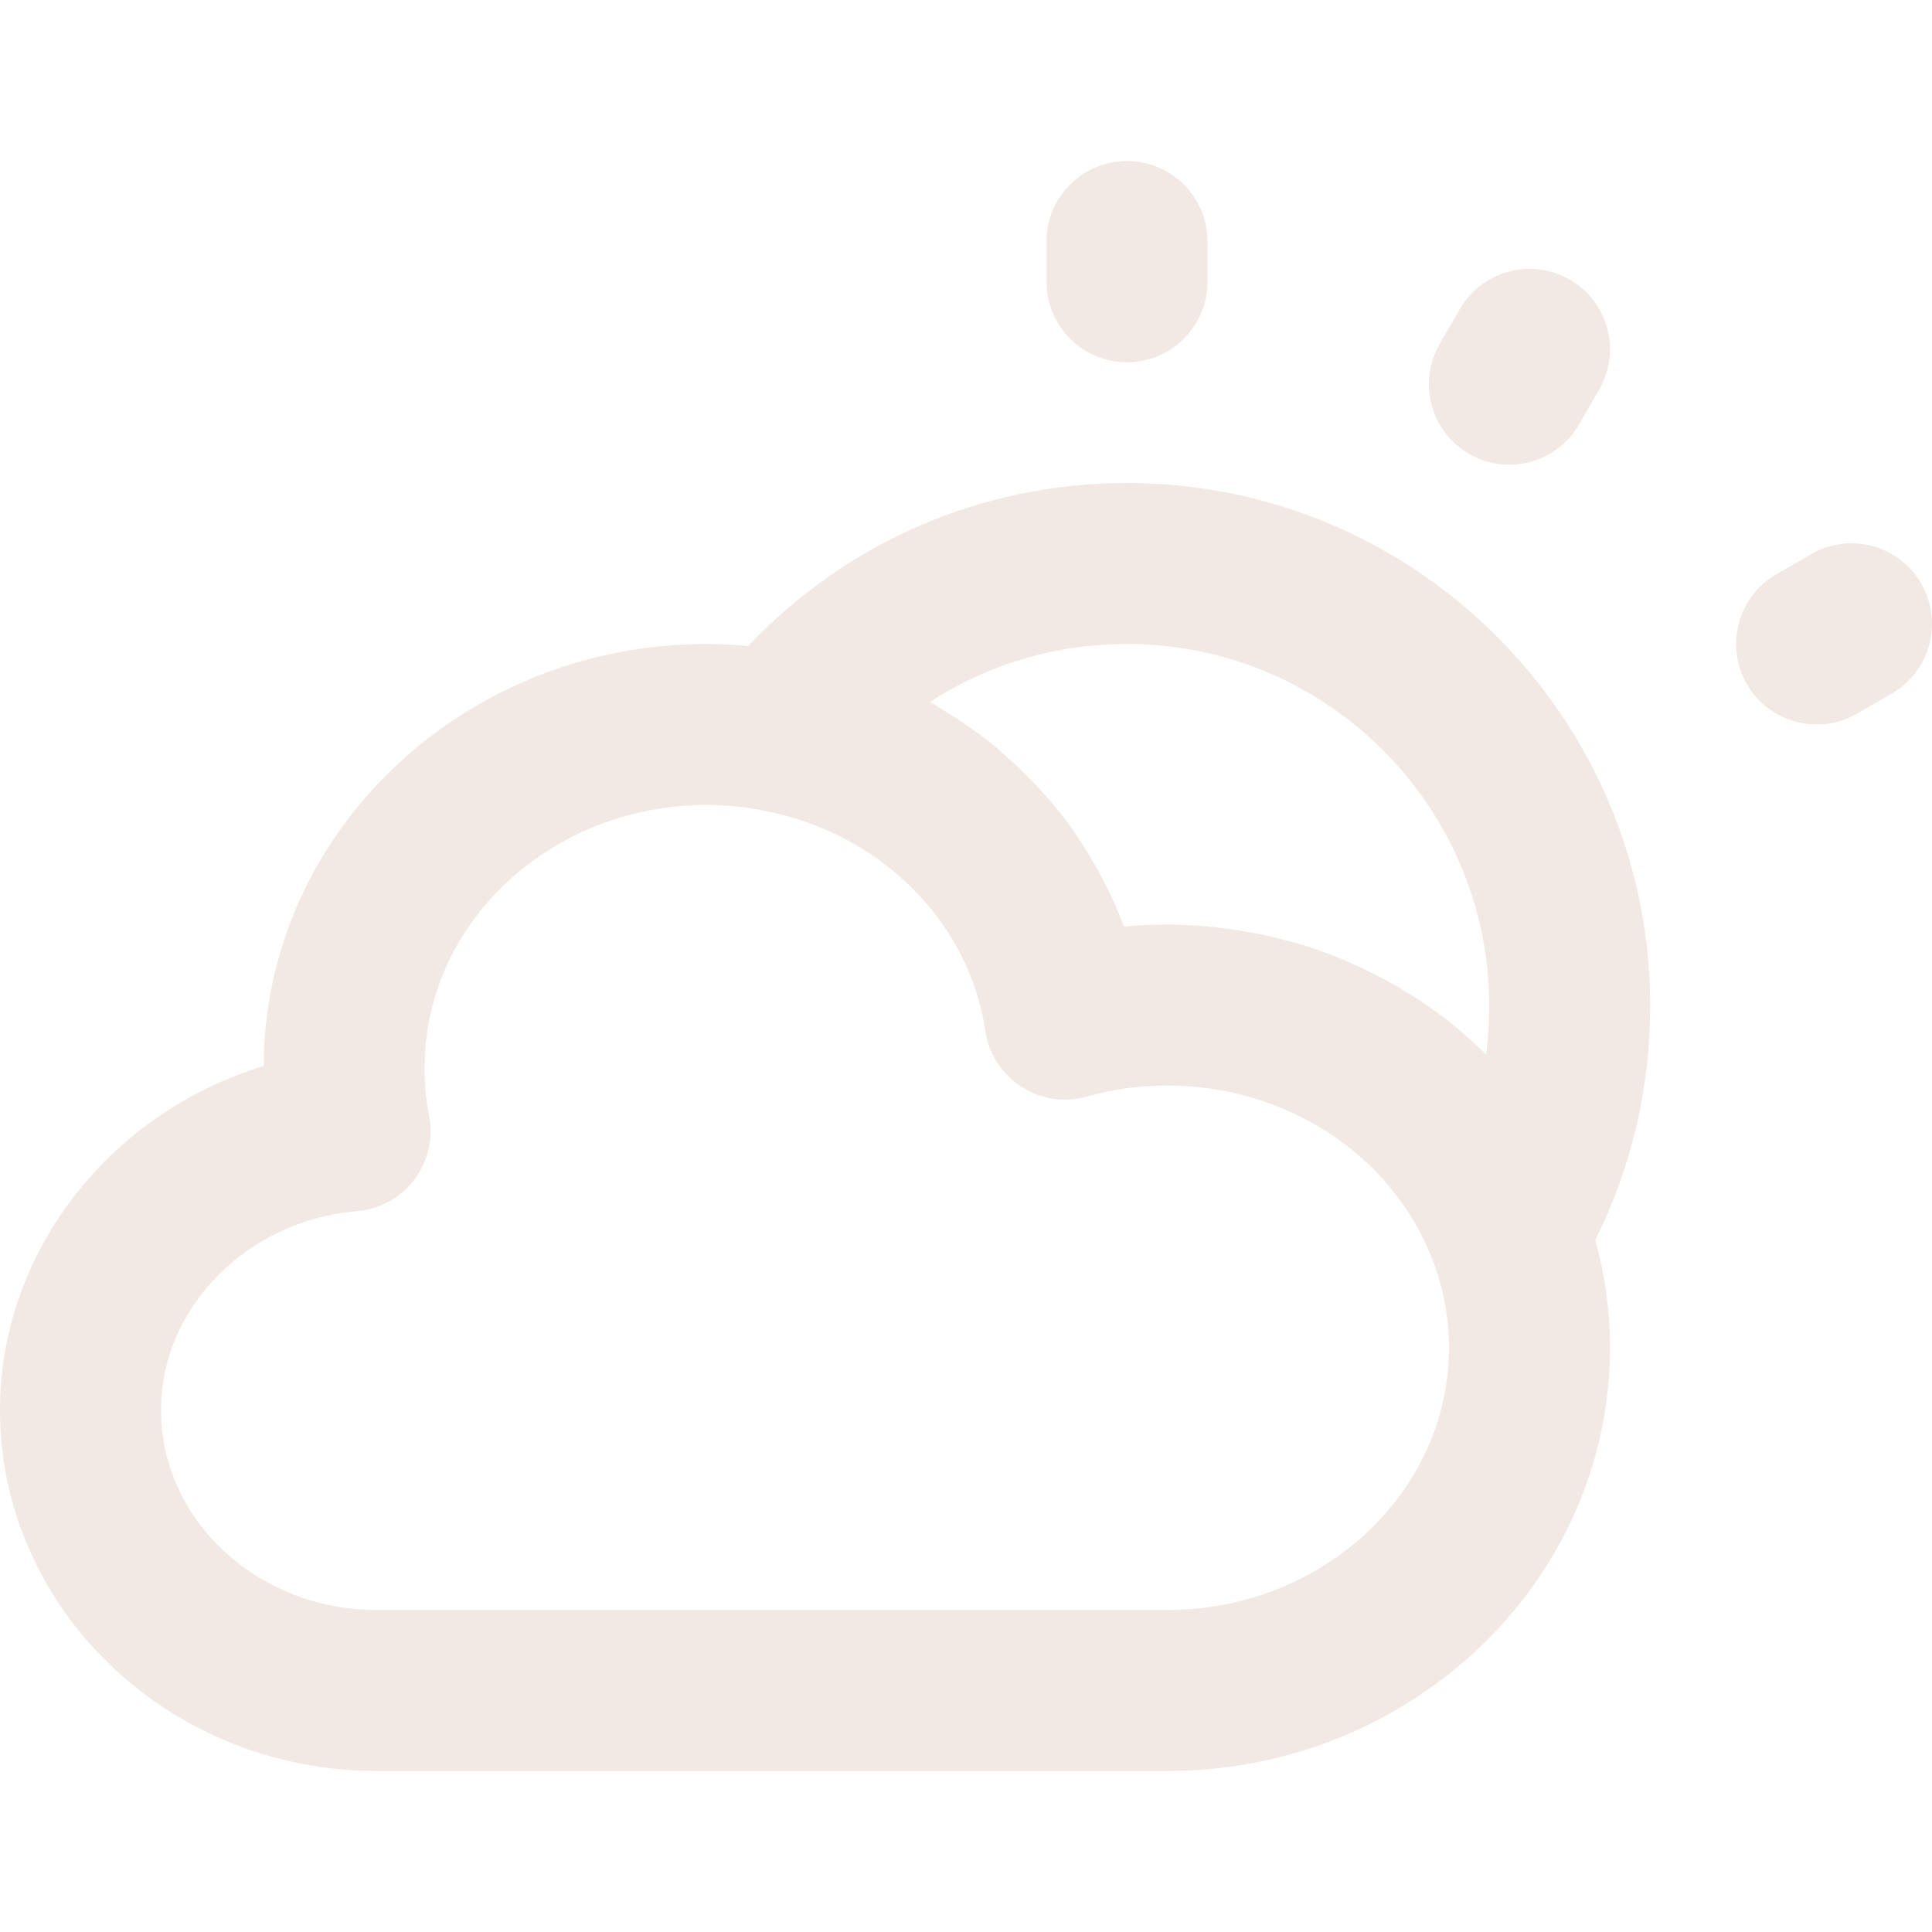
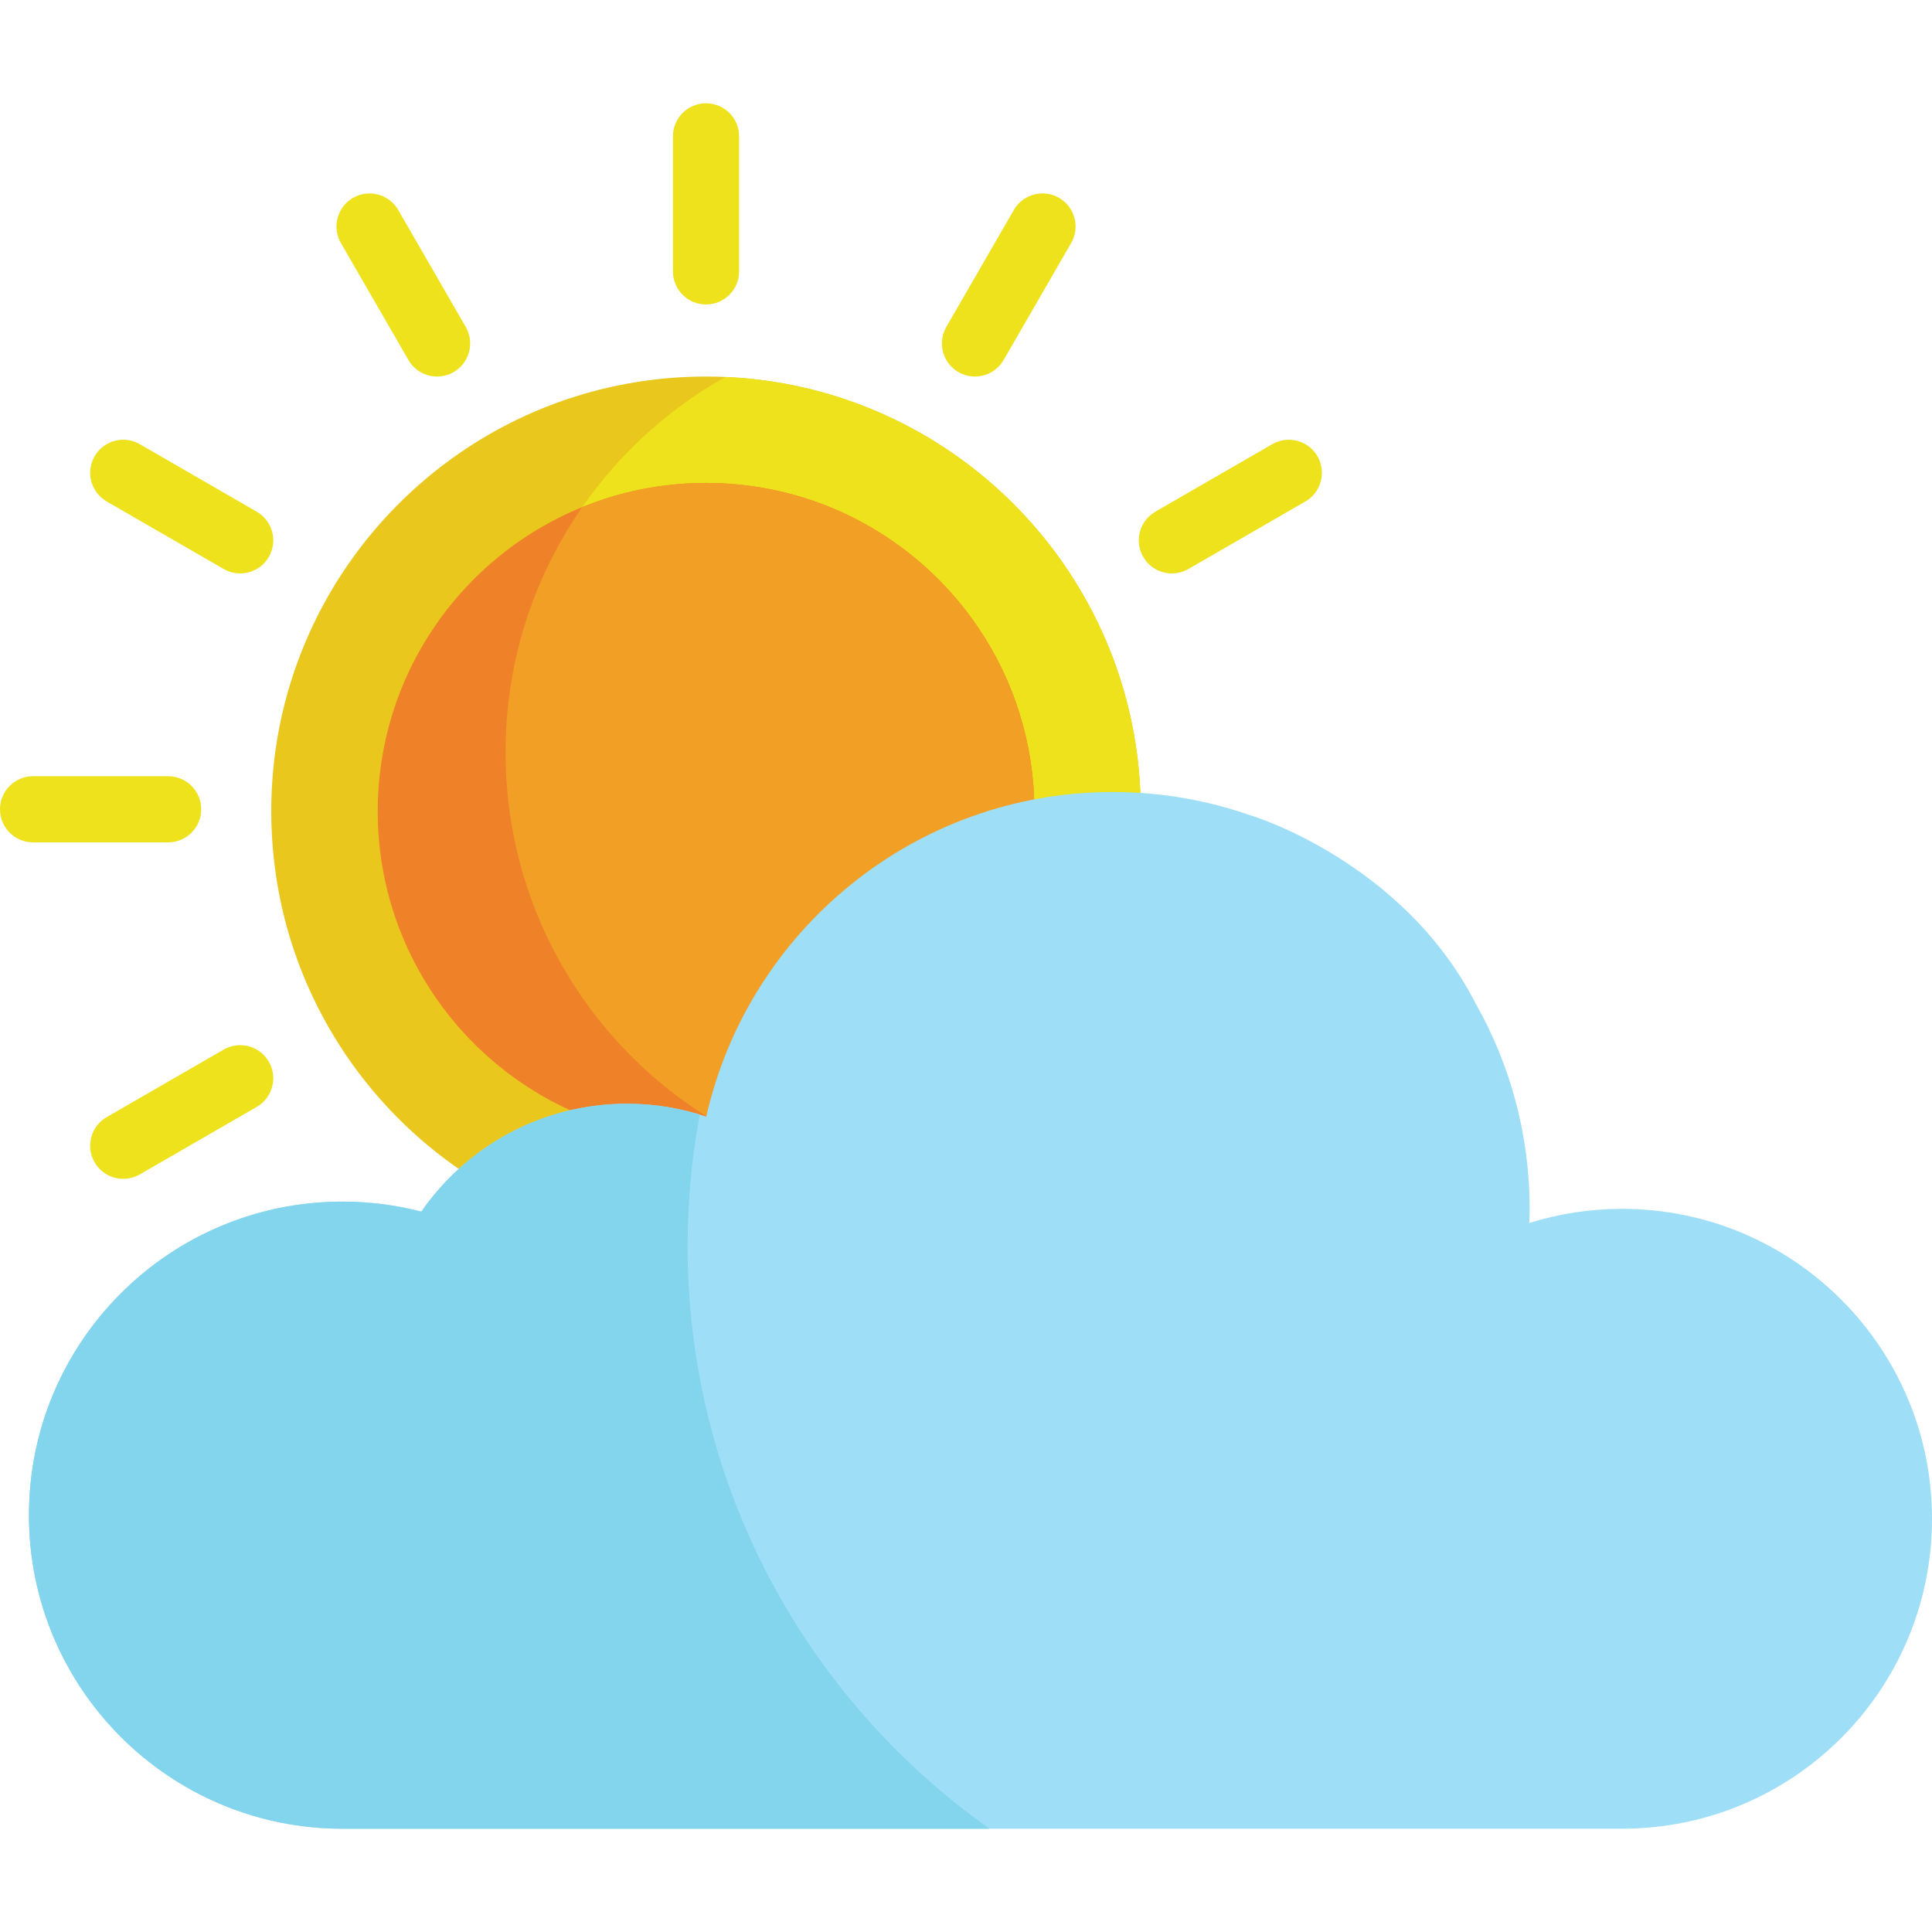
- <svg xmlns="http://www.w3.org/2000/svg" version="1.1" id="Capa_1" x="0px" y="0px" viewBox="0 0 384 384" style="enable-background:new 0 0 384 384;" xml:space="preserve">
-   <defs id="defs59" />
-   <g id="g6" style="fill:#F2E9E4">
-     <g id="g4" style="fill:#F2E9E4">
-       <path d="M381.856,115.992c-4.432-7.656-14.192-10.288-21.856-5.856l-6.928,4c-7.648,4.424-10.272,14.208-5.864,21.864    c2.968,5.136,8.344,8,13.88,8c2.712,0,5.464-0.688,7.984-2.152l6.928-4C383.648,133.432,386.272,123.648,381.856,115.992z" id="path2" style="fill:#F2E9E4" />
-     </g>
+ <svg xmlns="http://www.w3.org/2000/svg" version="1.1" id="Layer_1" x="0px" y="0px" viewBox="0 0 512.001 512.001" style="enable-background:new 0 0 512.001 512.001;" xml:space="preserve">
+   <path style="fill:#EAC71C;" d="M269.556,295.464c0.426-0.437,0.851-0.875,1.271-1.319c0.265-0.281,0.528-0.565,0.792-0.851  c0.396-0.424,0.79-0.852,1.179-1.286c0.27-0.299,0.535-0.602,0.802-0.903c0.376-0.428,0.748-0.858,1.119-1.291  c0.265-0.31,0.528-0.623,0.792-0.937c0.363-0.433,0.721-0.871,1.078-1.312c0.257-0.316,0.517-0.633,0.771-0.955  c0.354-0.447,0.707-0.9,1.053-1.349c0.247-0.318,0.492-0.635,0.735-0.957c0.353-0.471,0.703-0.948,1.051-1.423  c0.225-0.309,0.454-0.617,0.676-0.927c0.37-0.52,0.733-1.044,1.095-1.57c0.192-0.273,0.386-0.547,0.571-0.825  c0.472-0.692,0.932-1.392,1.387-2.096c0.072-0.112,0.149-0.224,0.221-0.337c0.524-0.817,1.039-1.646,1.544-2.476  c0.154-0.254,0.301-0.516,0.456-0.772c0.346-0.58,0.69-1.158,1.026-1.747c0.188-0.329,0.368-0.66,0.553-0.991  c0.291-0.52,0.583-1.042,0.867-1.57c0.194-0.356,0.384-0.722,0.573-1.086c0.264-0.503,0.528-1.008,0.786-1.515  c0.191-0.377,0.377-0.754,0.563-1.134c0.247-0.501,0.493-1.004,0.732-1.511c0.183-0.388,0.366-0.772,0.545-1.163  c0.232-0.506,0.46-1.015,0.686-1.523c0.175-0.392,0.346-0.787,0.516-1.18c0.222-0.515,0.438-1.035,0.655-1.555  c0.161-0.392,0.323-0.785,0.481-1.176c0.215-0.537,0.421-1.074,0.627-1.614c0.146-0.386,0.296-0.767,0.437-1.152  c0.211-0.573,0.414-1.151,0.617-1.729c0.125-0.353,0.255-0.708,0.376-1.064c0.229-0.672,0.447-1.35,0.665-2.029  c0.084-0.265,0.176-0.531,0.26-0.8c0.294-0.946,0.576-1.894,0.848-2.851c0.06-0.218,0.117-0.438,0.179-0.657  c0.203-0.743,0.406-1.484,0.597-2.23c0.091-0.357,0.174-0.715,0.263-1.073c0.15-0.614,0.299-1.23,0.44-1.847  c0.091-0.403,0.173-0.803,0.262-1.204c0.125-0.582,0.251-1.163,0.367-1.749c0.083-0.421,0.162-0.842,0.243-1.264  c0.107-0.571,0.213-1.142,0.311-1.717c0.074-0.431,0.146-0.863,0.216-1.296c0.09-0.571,0.179-1.146,0.263-1.717  c0.064-0.435,0.124-0.872,0.183-1.31c0.078-0.577,0.149-1.158,0.218-1.738c0.05-0.435,0.101-0.871,0.149-1.307  c0.064-0.593,0.119-1.187,0.173-1.784c0.041-0.427,0.079-0.854,0.114-1.283c0.05-0.619,0.091-1.243,0.13-1.868  c0.025-0.405,0.055-0.81,0.076-1.216c0.037-0.689,0.062-1.383,0.087-2.075c0.012-0.343,0.03-0.685,0.038-1.03  c0.028-1.035,0.044-2.077,0.044-3.123c0-10.936-1.523-21.517-4.371-31.54c-6.986-24.604-21.946-45.857-41.908-60.785  c-19.223-14.374-43.083-22.888-68.934-22.888h-0.001l0,0c-25.851,0-49.711,8.515-68.935,22.888  c-19.963,14.928-34.922,36.182-41.909,60.785c-2.848,10.024-4.371,20.604-4.371,31.54c0,1.044,0.015,2.086,0.044,3.123  c0.009,0.345,0.026,0.687,0.038,1.03c0.024,0.692,0.049,1.386,0.087,2.075c0.023,0.407,0.05,0.811,0.077,1.216  c0.041,0.626,0.08,1.249,0.13,1.868c0.035,0.43,0.075,0.856,0.114,1.283c0.051,0.597,0.11,1.191,0.171,1.784  c0.048,0.436,0.1,0.872,0.15,1.307c0.069,0.58,0.141,1.16,0.217,1.738c0.06,0.438,0.122,0.875,0.185,1.31  c0.083,0.571,0.171,1.147,0.263,1.717c0.069,0.433,0.14,0.866,0.215,1.296c0.1,0.575,0.205,1.146,0.312,1.717  c0.079,0.423,0.16,0.844,0.243,1.264c0.114,0.586,0.24,1.166,0.366,1.749c0.088,0.4,0.171,0.8,0.262,1.204  c0.141,0.617,0.293,1.234,0.444,1.847c0.087,0.356,0.169,0.714,0.259,1.073c0.192,0.746,0.393,1.487,0.599,2.23  c0.06,0.218,0.116,0.438,0.18,0.657c0.27,0.957,0.552,1.904,0.847,2.851c0.083,0.268,0.175,0.535,0.259,0.8  c0.217,0.678,0.434,1.357,0.665,2.029c0.121,0.356,0.251,0.71,0.376,1.064c0.204,0.579,0.405,1.156,0.617,1.729  c0.141,0.385,0.29,0.766,0.436,1.152c0.207,0.539,0.414,1.076,0.627,1.614c0.159,0.391,0.319,0.783,0.482,1.176  c0.213,0.519,0.43,1.04,0.653,1.555c0.168,0.393,0.342,0.788,0.516,1.18c0.227,0.508,0.455,1.017,0.687,1.523  c0.179,0.389,0.36,0.775,0.545,1.163c0.24,0.507,0.483,1.01,0.73,1.511c0.188,0.381,0.375,0.757,0.566,1.134  c0.256,0.507,0.519,1.012,0.783,1.515c0.192,0.364,0.38,0.73,0.573,1.086c0.284,0.527,0.575,1.05,0.867,1.57  c0.184,0.332,0.365,0.662,0.553,0.991c0.336,0.588,0.679,1.166,1.026,1.747c0.152,0.256,0.3,0.518,0.455,0.772  c0.506,0.831,1.019,1.659,1.545,2.476c0.073,0.113,0.149,0.226,0.222,0.337c0.454,0.706,0.914,1.404,1.383,2.096  c0.19,0.278,0.382,0.552,0.572,0.825c0.363,0.525,0.726,1.05,1.097,1.57c0.222,0.31,0.45,0.617,0.677,0.927  c0.345,0.476,0.695,0.952,1.052,1.423c0.24,0.321,0.485,0.639,0.732,0.957c0.348,0.449,0.698,0.902,1.054,1.349  c0.255,0.322,0.513,0.64,0.771,0.955c0.356,0.44,0.714,0.88,1.077,1.312c0.262,0.313,0.527,0.627,0.792,0.937  c0.371,0.433,0.743,0.862,1.12,1.291c0.265,0.301,0.531,0.604,0.803,0.903c0.389,0.434,0.783,0.862,1.179,1.286  c0.262,0.287,0.526,0.572,0.793,0.851c0.419,0.444,0.844,0.882,1.27,1.319c0.251,0.256,0.499,0.517,0.753,0.77  c0.48,0.482,0.969,0.958,1.456,1.435c0.206,0.197,0.409,0.4,0.616,0.599c0.697,0.667,1.403,1.327,2.118,1.977  c0,0,0.003,0.002,0.005,0.005c0.729,0.662,1.468,1.318,2.214,1.96c0.02,0.018,0.035,0.033,0.054,0.049l0.02,0.012  c5.153,4.446,10.71,8.439,16.6,11.929l0.075,0.054c0.146,0.087,0.296,0.165,0.442,0.251c0.772,0.454,1.554,0.896,2.338,1.333  c0.208,0.114,0.414,0.233,0.62,0.346c0.984,0.537,1.977,1.06,2.976,1.567c0.232,0.122,0.471,0.236,0.707,0.351  c0.787,0.394,1.579,0.78,2.379,1.158c0.307,0.145,0.614,0.287,0.92,0.431c0.846,0.389,1.697,0.768,2.553,1.137  c0.192,0.082,0.38,0.168,0.573,0.25c1.037,0.442,2.085,0.867,3.137,1.277c0.264,0.103,0.528,0.202,0.795,0.301  c0.815,0.312,1.638,0.615,2.463,0.909c0.32,0.115,0.641,0.229,0.962,0.341c0.917,0.317,1.839,0.622,2.764,0.916  c0.167,0.055,0.334,0.112,0.503,0.164c1.088,0.341,2.182,0.661,3.283,0.97c0.291,0.08,0.585,0.157,0.877,0.238  c0.843,0.228,1.685,0.447,2.534,0.657c0.334,0.083,0.667,0.163,1.003,0.245c0.992,0.234,1.989,0.459,2.992,0.668  c0.134,0.028,0.265,0.06,0.399,0.088c1.129,0.23,2.267,0.443,3.408,0.642c0.316,0.056,0.633,0.105,0.95,0.159  c0.865,0.144,1.732,0.276,2.603,0.401c0.343,0.048,0.685,0.096,1.029,0.142c1.085,0.146,2.173,0.278,3.267,0.391  c0.078,0.008,0.153,0.019,0.23,0.026c1.168,0.118,2.344,0.215,3.522,0.299c0.337,0.024,0.675,0.043,1.014,0.065  c0.885,0.057,1.773,0.103,2.665,0.136c0.347,0.013,0.696,0.031,1.044,0.039c1.193,0.036,2.389,0.064,3.591,0.064l0,0h0.001  c1.201,0,2.397-0.026,3.59-0.064c0.347-0.009,0.697-0.027,1.043-0.039c0.892-0.033,1.779-0.079,2.665-0.136  c0.341-0.022,0.678-0.039,1.015-0.065c1.177-0.084,2.351-0.181,3.521-0.299c0.078-0.009,0.153-0.02,0.231-0.026  c1.095-0.113,2.182-0.245,3.266-0.391c0.344-0.046,0.687-0.094,1.029-0.142c0.873-0.125,1.74-0.257,2.605-0.401  c0.317-0.054,0.633-0.103,0.948-0.159c1.142-0.199,2.279-0.412,3.409-0.642c0.134-0.027,0.265-0.059,0.4-0.088  c1.001-0.209,2.001-0.434,2.992-0.668c0.334-0.081,0.668-0.161,1.003-0.245c0.847-0.209,1.694-0.43,2.534-0.657  c0.294-0.081,0.584-0.158,0.875-0.238c1.101-0.309,2.196-0.629,3.284-0.97c0.168-0.054,0.334-0.111,0.503-0.164  c0.927-0.294,1.847-0.599,2.763-0.916c0.323-0.112,0.642-0.225,0.963-0.341c0.826-0.294,1.647-0.597,2.463-0.909  c0.265-0.101,0.53-0.199,0.794-0.301c1.053-0.41,2.1-0.835,3.138-1.277c0.193-0.082,0.382-0.168,0.574-0.252  c0.856-0.367,1.706-0.746,2.549-1.135c0.308-0.144,0.617-0.286,0.921-0.431c0.799-0.378,1.591-0.763,2.38-1.158  c0.236-0.115,0.472-0.229,0.707-0.351c0.999-0.507,1.991-1.029,2.974-1.567c0.208-0.113,0.414-0.232,0.622-0.346  c0.785-0.436,1.565-0.88,2.339-1.333c0.145-0.085,0.296-0.164,0.44-0.251l0.076-0.054c5.888-3.49,11.444-7.483,16.599-11.929  l0.02-0.012c0.018-0.016,0.034-0.032,0.055-0.049c0.746-0.642,1.484-1.298,2.213-1.96c0.002-0.003,0.004-0.003,0.004-0.003  c0.716-0.652,1.42-1.31,2.118-1.979c0.208-0.199,0.409-0.402,0.616-0.599c0.489-0.478,0.977-0.952,1.456-1.435  C269.057,295.981,269.304,295.721,269.556,295.464z" />
+   <path style="fill:#EDE21B;" d="M256.039,122.675c-17.951-13.424-39.951-21.731-63.834-22.769  c-34.747,19.537-58.226,56.753-58.226,99.456c0,62.653,50.529,113.496,113.057,114.021c5.399-3.294,10.521-6.998,15.286-11.111  l0.02-0.012c0.018-0.016,0.034-0.032,0.055-0.049c0.746-0.642,1.484-1.298,2.213-1.96c0.002-0.003,0.004-0.003,0.004-0.003  c0.716-0.652,1.42-1.311,2.118-1.979c0.208-0.199,0.409-0.402,0.616-0.599c0.489-0.478,0.977-0.952,1.456-1.435  c0.254-0.253,0.502-0.514,0.754-0.77c0.426-0.437,0.851-0.875,1.271-1.319c0.265-0.281,0.528-0.565,0.792-0.851  c0.396-0.424,0.79-0.852,1.179-1.286c0.27-0.299,0.535-0.602,0.802-0.903c0.376-0.428,0.748-0.858,1.119-1.291  c0.265-0.31,0.528-0.623,0.792-0.937c0.363-0.433,0.721-0.871,1.078-1.312c0.258-0.316,0.517-0.633,0.771-0.955  c0.354-0.447,0.707-0.9,1.053-1.349c0.247-0.318,0.492-0.635,0.735-0.957c0.353-0.471,0.703-0.948,1.051-1.423  c0.225-0.309,0.454-0.617,0.676-0.927c0.37-0.52,0.733-1.044,1.095-1.57c0.192-0.273,0.386-0.547,0.571-0.825  c0.472-0.692,0.932-1.392,1.387-2.096c0.072-0.112,0.149-0.224,0.221-0.337c0.524-0.817,1.039-1.646,1.544-2.476  c0.154-0.254,0.301-0.516,0.456-0.772c0.346-0.58,0.69-1.158,1.026-1.747c0.188-0.329,0.368-0.66,0.553-0.991  c0.291-0.52,0.583-1.042,0.867-1.57c0.194-0.356,0.384-0.722,0.573-1.086c0.264-0.503,0.528-1.008,0.786-1.515  c0.191-0.377,0.377-0.754,0.563-1.134c0.247-0.501,0.493-1.004,0.732-1.511c0.183-0.388,0.366-0.772,0.545-1.163  c0.232-0.506,0.46-1.015,0.686-1.523c0.175-0.392,0.346-0.787,0.516-1.18c0.222-0.515,0.438-1.035,0.655-1.555  c0.161-0.392,0.323-0.785,0.481-1.176c0.215-0.537,0.421-1.074,0.627-1.614c0.146-0.386,0.296-0.767,0.437-1.152  c0.211-0.573,0.414-1.151,0.617-1.729c0.125-0.353,0.255-0.708,0.376-1.064c0.229-0.672,0.447-1.35,0.665-2.029  c0.084-0.265,0.176-0.531,0.26-0.8c0.294-0.946,0.576-1.894,0.848-2.851c0.06-0.218,0.117-0.438,0.179-0.657  c0.203-0.743,0.407-1.484,0.597-2.23c0.091-0.357,0.174-0.715,0.263-1.073c0.15-0.614,0.299-1.23,0.44-1.847  c0.091-0.403,0.173-0.803,0.262-1.204c0.125-0.582,0.251-1.163,0.367-1.749c0.083-0.421,0.162-0.842,0.243-1.264  c0.107-0.571,0.213-1.142,0.311-1.717c0.075-0.431,0.146-0.863,0.216-1.296c0.09-0.571,0.179-1.146,0.263-1.717  c0.064-0.435,0.124-0.872,0.183-1.31c0.078-0.577,0.149-1.158,0.218-1.738c0.05-0.435,0.101-0.871,0.149-1.307  c0.064-0.593,0.119-1.187,0.173-1.784c0.041-0.427,0.079-0.854,0.114-1.283c0.05-0.619,0.091-1.243,0.13-1.868  c0.025-0.405,0.055-0.81,0.076-1.216c0.037-0.689,0.062-1.383,0.087-2.075c0.012-0.343,0.03-0.685,0.038-1.03  c0.029-1.035,0.044-2.077,0.044-3.123c0-10.936-1.523-21.517-4.371-31.54C290.96,158.857,276.001,137.603,256.039,122.675z" />
+   <path style="fill:#EF8229;" d="M274.123,215.001c0-1.001-0.025-1.996-0.057-2.991c-0.009-0.249-0.019-0.496-0.027-0.744  c-0.044-0.991-0.094-1.977-0.17-2.958c-0.074-0.985-0.171-1.96-0.278-2.933c-0.026-0.244-0.054-0.484-0.083-0.728  c-0.229-1.941-0.525-3.861-0.88-5.763c-0.044-0.237-0.089-0.472-0.137-0.706c-0.37-1.898-0.803-3.769-1.295-5.621  c-0.062-0.23-0.123-0.455-0.186-0.683c-0.508-1.845-1.074-3.665-1.697-5.46c-0.076-0.218-0.155-0.436-0.232-0.656  c-0.639-1.79-1.333-3.551-2.084-5.287c-0.089-0.207-0.181-0.417-0.273-0.625c-0.764-1.727-1.581-3.424-2.453-5.092  c-0.104-0.201-0.21-0.398-0.316-0.598c-0.884-1.661-1.819-3.288-2.805-4.881c-0.118-0.191-0.238-0.379-0.357-0.57  c-1.047-1.663-2.148-3.285-3.3-4.87c-3.459-4.752-7.386-9.139-11.716-13.095l-0.012-0.013c-0.02-0.019-0.038-0.036-0.059-0.056  c-0.239-0.213-0.479-0.426-0.718-0.638c-0.263-0.236-0.528-0.473-0.793-0.707c-0.127-0.11-0.254-0.215-0.382-0.323  c-0.127-0.11-0.253-0.218-0.381-0.325c-0.13-0.112-0.261-0.219-0.392-0.332c-0.128-0.112-0.257-0.222-0.389-0.332  c-0.262-0.216-0.525-0.427-0.788-0.64c-0.261-0.211-0.523-0.425-0.786-0.633c-0.271-0.214-0.541-0.425-0.814-0.633  c-0.263-0.204-0.525-0.405-0.791-0.606c-0.276-0.209-0.554-0.413-0.831-0.619c-0.268-0.197-0.536-0.391-0.803-0.584  c-0.282-0.205-0.564-0.403-0.848-0.599c-0.272-0.194-0.541-0.382-0.815-0.568c-0.287-0.197-0.572-0.389-0.86-0.58  c-0.276-0.186-0.557-0.368-0.835-0.55c-0.288-0.188-0.577-0.377-0.869-0.561c-0.284-0.179-0.569-0.355-0.852-0.529  c-0.293-0.181-0.584-0.363-0.879-0.538c-0.29-0.174-0.582-0.345-0.872-0.518c-0.296-0.171-0.591-0.344-0.886-0.512  c-0.296-0.169-0.594-0.336-0.891-0.499c-0.298-0.164-0.594-0.33-0.893-0.49c-0.305-0.164-0.61-0.323-0.914-0.481  c-0.298-0.159-0.596-0.316-0.896-0.471c-0.311-0.157-0.626-0.31-0.94-0.465c0-0.002-0.002-0.002-0.002-0.002  s-0.018-0.009-0.024-0.012c-0.288-0.142-0.575-0.288-0.868-0.428c-0.163-0.078-0.331-0.157-0.496-0.232  c-0.164-0.076-0.33-0.153-0.494-0.231c-0.289-0.134-0.576-0.272-0.867-0.402c-0.201-0.088-0.402-0.175-0.603-0.263  c-0.201-0.085-0.4-0.175-0.603-0.263c-0.305-0.13-0.611-0.264-0.919-0.393c-0.542-0.225-1.084-0.45-1.629-0.665  c-0.266-0.105-0.535-0.206-0.802-0.306c-0.378-0.144-0.753-0.291-1.131-0.431c-0.287-0.107-0.576-0.206-0.866-0.306  c-0.362-0.13-0.723-0.261-1.085-0.385c-0.15-0.051-0.3-0.099-0.451-0.15c-0.151-0.047-0.3-0.099-0.45-0.148  c-0.18-0.059-0.357-0.117-0.536-0.173c-0.178-0.06-0.356-0.117-0.536-0.175c-0.308-0.095-0.618-0.186-0.927-0.281  c-0.354-0.11-0.71-0.215-1.066-0.319c-0.313-0.089-0.631-0.173-0.946-0.263c-0.354-0.099-0.712-0.195-1.071-0.289  c-0.317-0.085-0.636-0.163-0.952-0.242c-0.359-0.092-0.722-0.18-1.084-0.265c-0.319-0.075-0.641-0.149-0.962-0.22  c-0.362-0.081-0.725-0.16-1.09-0.238c-0.324-0.069-0.645-0.134-0.97-0.199c-0.366-0.071-0.736-0.141-1.106-0.211  c-0.162-0.03-0.324-0.058-0.485-0.088c-0.161-0.027-0.322-0.059-0.483-0.085c-0.377-0.065-0.751-0.125-1.125-0.185  c-0.323-0.053-0.646-0.106-0.97-0.153c-0.38-0.056-0.764-0.107-1.147-0.16c-0.16-0.02-0.321-0.041-0.481-0.062  c-0.159-0.022-0.32-0.044-0.48-0.062c-0.391-0.049-0.782-0.092-1.176-0.134c-0.316-0.035-0.632-0.071-0.951-0.105  c-0.202-0.021-0.404-0.036-0.607-0.055c-0.202-0.018-0.403-0.035-0.605-0.053c-0.31-0.026-0.619-0.055-0.929-0.077  c-0.425-0.033-0.854-0.057-1.281-0.082c-0.29-0.016-0.581-0.038-0.872-0.051c-0.317-0.015-0.637-0.025-0.955-0.036  c-0.16-0.004-0.318-0.013-0.477-0.018c-0.248-0.008-0.491-0.021-0.736-0.026c-0.721-0.019-1.444-0.026-2.17-0.028h-0.011h-0.001  h-0.001h-0.012c-0.724,0.002-1.449,0.011-2.168,0.028c-0.245,0.007-0.489,0.02-0.736,0.026c-0.159,0.004-0.318,0.013-0.477,0.018  c-0.319,0.011-0.638,0.022-0.955,0.036c-0.291,0.013-0.582,0.035-0.872,0.051c-0.428,0.025-0.856,0.049-1.282,0.082  c-0.308,0.023-0.617,0.051-0.928,0.077c-0.202,0.018-0.403,0.035-0.606,0.053c-0.202,0.019-0.404,0.034-0.607,0.055  c-0.317,0.033-0.633,0.069-0.95,0.105c-0.392,0.042-0.785,0.084-1.176,0.134c-0.159,0.019-0.321,0.041-0.48,0.062  c-0.16,0.022-0.321,0.043-0.481,0.062c-0.382,0.054-0.766,0.105-1.147,0.16c-0.323,0.047-0.646,0.101-0.969,0.153  c-0.376,0.06-0.749,0.121-1.124,0.185c-0.162,0.026-0.323,0.058-0.483,0.085c-0.162,0.03-0.324,0.058-0.485,0.088  c-0.37,0.07-0.74,0.14-1.106,0.211c-0.324,0.066-0.648,0.13-0.971,0.199c-0.364,0.077-0.728,0.157-1.091,0.238  c-0.321,0.071-0.641,0.146-0.961,0.22c-0.362,0.085-0.723,0.173-1.085,0.265c-0.316,0.078-0.633,0.157-0.951,0.242  c-0.358,0.094-0.714,0.191-1.071,0.289c-0.316,0.09-0.632,0.174-0.945,0.263c-0.357,0.104-0.712,0.209-1.068,0.319  c-0.308,0.094-0.617,0.185-0.927,0.281c-0.179,0.058-0.356,0.115-0.535,0.175c-0.179,0.057-0.356,0.114-0.535,0.173  c-0.151,0.049-0.3,0.101-0.451,0.148c-0.15,0.051-0.301,0.099-0.451,0.15c-0.362,0.124-0.723,0.254-1.086,0.385  c-0.288,0.101-0.577,0.199-0.865,0.306c-0.378,0.139-0.754,0.287-1.131,0.431c-0.265,0.101-0.535,0.202-0.802,0.306  c-0.545,0.215-1.088,0.44-1.629,0.665c-0.308,0.129-0.615,0.263-0.919,0.393c-0.203,0.088-0.401,0.178-0.603,0.263  c-0.201,0.088-0.402,0.175-0.603,0.263c-0.29,0.13-0.577,0.268-0.867,0.402c-0.164,0.078-0.329,0.156-0.494,0.231  s-0.333,0.154-0.496,0.232c-0.293,0.14-0.579,0.286-0.868,0.428c-0.008,0.003-0.016,0.008-0.016,0.008s-0.01,0.004-0.012,0.007  c-0.312,0.154-0.629,0.308-0.939,0.465c-0.3,0.156-0.597,0.312-0.896,0.471c-0.303,0.159-0.609,0.317-0.914,0.481  c-0.299,0.16-0.596,0.325-0.893,0.49c-0.299,0.162-0.594,0.33-0.892,0.499c-0.296,0.167-0.591,0.341-0.885,0.512  c-0.291,0.173-0.583,0.343-0.873,0.518c-0.295,0.175-0.585,0.357-0.878,0.538c-0.285,0.174-0.57,0.351-0.854,0.529  c-0.291,0.184-0.581,0.373-0.87,0.561c-0.278,0.182-0.557,0.364-0.834,0.55c-0.288,0.191-0.574,0.383-0.859,0.58  c-0.275,0.185-0.545,0.374-0.816,0.568c-0.286,0.196-0.568,0.394-0.848,0.599c-0.267,0.193-0.535,0.388-0.802,0.584  c-0.276,0.206-0.556,0.41-0.832,0.619c-0.265,0.201-0.527,0.402-0.791,0.606c-0.272,0.208-0.543,0.42-0.814,0.633  c-0.262,0.208-0.525,0.422-0.787,0.633c-0.262,0.213-0.525,0.424-0.786,0.64c-0.133,0.11-0.261,0.22-0.391,0.332  c-0.129,0.113-0.261,0.22-0.391,0.332c-0.126,0.107-0.252,0.216-0.381,0.325c-0.127,0.108-0.254,0.214-0.382,0.323  c-0.265,0.233-0.529,0.471-0.794,0.707c-0.239,0.211-0.479,0.425-0.717,0.638c-0.019,0.02-0.039,0.037-0.059,0.056l-0.012,0.013  c-4.33,3.956-8.257,8.343-11.716,13.095c-1.154,1.586-2.254,3.208-3.3,4.87c-0.119,0.191-0.239,0.379-0.358,0.57  c-0.983,1.593-1.92,3.22-2.805,4.881c-0.106,0.201-0.21,0.398-0.316,0.598c-0.871,1.668-1.691,3.365-2.454,5.092  c-0.09,0.207-0.183,0.417-0.272,0.625c-0.752,1.736-1.446,3.496-2.084,5.287c-0.079,0.219-0.157,0.437-0.231,0.656  c-0.625,1.796-1.19,3.616-1.697,5.46c-0.065,0.228-0.125,0.453-0.186,0.683c-0.492,1.851-0.925,3.723-1.296,5.621  c-0.048,0.233-0.092,0.469-0.136,0.706c-0.356,1.901-0.651,3.823-0.881,5.763c-0.03,0.243-0.056,0.483-0.083,0.728  c-0.106,0.973-0.203,1.947-0.278,2.933c-0.075,0.982-0.126,1.968-0.17,2.958c-0.01,0.248-0.02,0.495-0.027,0.744  c-0.032,0.995-0.057,1.99-0.057,2.991c0,3.004,0.153,5.973,0.449,8.896c0.067,0.651,0.142,1.3,0.222,1.943  c0.1,0.808,0.207,1.612,0.331,2.412c0.55,3.602,1.32,7.131,2.299,10.571c0.289,1.016,0.603,2.023,0.928,3.024  c0.091,0.281,0.184,0.56,0.278,0.839c0.268,0.8,0.548,1.596,0.838,2.384c0.081,0.218,0.157,0.438,0.239,0.654  c0.329,0.869,0.666,1.732,1.022,2.588l0.027,0.047c3.431,8.253,8.098,15.859,13.765,22.597l0.06,0.099  c0.256,0.305,0.52,0.602,0.782,0.903c0.149,0.173,0.297,0.345,0.447,0.518c0.672,0.762,1.354,1.513,2.051,2.251  c0.126,0.136,0.257,0.266,0.386,0.401c0.608,0.636,1.226,1.261,1.852,1.879c0.162,0.16,0.325,0.321,0.489,0.481  c0.731,0.708,1.473,1.404,2.228,2.086c0.128,0.116,0.26,0.231,0.389,0.344c0.661,0.591,1.331,1.17,2.01,1.74  c0.179,0.15,0.357,0.301,0.537,0.449c0.786,0.651,1.58,1.287,2.39,1.909c0.128,0.099,0.257,0.195,0.388,0.291  c0.711,0.542,1.433,1.072,2.163,1.592c0.193,0.137,0.387,0.276,0.582,0.413c0.837,0.587,1.683,1.161,2.541,1.72  c0.124,0.079,0.251,0.157,0.374,0.237c0.763,0.486,1.533,0.964,2.311,1.431c0.208,0.125,0.42,0.25,0.628,0.375  c0.885,0.519,1.776,1.028,2.68,1.515c0.119,0.065,0.243,0.126,0.364,0.193c0.808,0.431,1.625,0.85,2.448,1.256  c0.222,0.113,0.446,0.224,0.669,0.332c0.929,0.447,1.863,0.885,2.808,1.3c0.114,0.051,0.23,0.096,0.343,0.148  c0.854,0.373,1.715,0.728,2.581,1.073c0.239,0.094,0.477,0.188,0.713,0.283c0.969,0.374,1.942,0.734,2.927,1.077  c0.1,0.034,0.203,0.065,0.302,0.101c0.901,0.308,1.81,0.599,2.725,0.878c0.249,0.077,0.496,0.153,0.748,0.227  c1.004,0.296,2.015,0.582,3.035,0.844c0.083,0.022,0.169,0.038,0.252,0.064c0.95,0.239,1.907,0.459,2.867,0.669  c0.26,0.056,0.52,0.112,0.779,0.164c1.039,0.216,2.083,0.42,3.135,0.597c0.06,0.011,0.121,0.02,0.181,0.028  c1,0.168,2.008,0.313,3.02,0.446c0.268,0.035,0.536,0.069,0.804,0.101c1.072,0.131,2.144,0.251,3.226,0.341  c0.032,0.003,0.065,0.003,0.095,0.005c1.052,0.087,2.113,0.15,3.175,0.199c0.276,0.013,0.552,0.025,0.827,0.036  c1.098,0.039,2.197,0.069,3.305,0.069h0.001h0.001c1.106,0,2.208-0.029,3.304-0.069c0.276-0.011,0.551-0.024,0.827-0.036  c1.063-0.049,2.122-0.113,3.174-0.199c0.032-0.002,0.065-0.002,0.094-0.005c1.083-0.091,2.157-0.209,3.227-0.341  c0.268-0.032,0.536-0.066,0.803-0.101c1.012-0.133,2.019-0.278,3.021-0.446c0.06-0.01,0.121-0.019,0.181-0.028  c1.052-0.177,2.096-0.381,3.134-0.597c0.261-0.053,0.522-0.108,0.78-0.164c0.961-0.21,1.919-0.431,2.869-0.669  c0.083-0.024,0.168-0.042,0.252-0.064c1.02-0.261,2.031-0.548,3.035-0.844c0.251-0.073,0.499-0.15,0.747-0.227  c0.915-0.278,1.823-0.57,2.726-0.878c0.101-0.035,0.202-0.067,0.301-0.101c0.984-0.343,1.958-0.703,2.926-1.077  c0.239-0.094,0.478-0.188,0.713-0.283c0.868-0.344,1.729-0.7,2.581-1.073c0.114-0.051,0.23-0.096,0.344-0.148  c0.943-0.415,1.879-0.852,2.806-1.3c0.225-0.108,0.448-0.219,0.672-0.332c0.823-0.404,1.639-0.824,2.447-1.256  c0.121-0.067,0.244-0.128,0.365-0.193c0.903-0.488,1.795-0.996,2.679-1.515c0.209-0.124,0.419-0.25,0.628-0.375  c0.778-0.467,1.548-0.943,2.31-1.431c0.124-0.08,0.251-0.158,0.375-0.237c0.858-0.56,1.705-1.133,2.542-1.72  c0.195-0.137,0.388-0.276,0.582-0.413c0.729-0.52,1.449-1.05,2.163-1.592c0.127-0.096,0.257-0.193,0.387-0.291  c0.809-0.621,1.604-1.258,2.391-1.909c0.18-0.148,0.357-0.299,0.536-0.449c0.678-0.57,1.348-1.149,2.01-1.74  c0.129-0.114,0.26-0.228,0.389-0.344c0.755-0.683,1.497-1.38,2.228-2.086c0.163-0.16,0.327-0.322,0.488-0.481  c0.628-0.617,1.245-1.244,1.852-1.879c0.128-0.135,0.259-0.265,0.387-0.401c0.697-0.737,1.382-1.488,2.051-2.251  c0.151-0.172,0.298-0.344,0.447-0.518c0.262-0.301,0.525-0.598,0.783-0.903l0.059-0.099c5.667-6.739,10.336-14.344,13.764-22.597  l0.03-0.047c0.354-0.856,0.693-1.719,1.021-2.588c0.081-0.215,0.157-0.435,0.238-0.654c0.291-0.788,0.57-1.583,0.839-2.384  c0.094-0.279,0.187-0.559,0.278-0.839c0.325-1.001,0.639-2.008,0.928-3.024c0.977-3.442,1.749-6.97,2.3-10.571  c0.122-0.801,0.23-1.604,0.33-2.412c0.08-0.644,0.157-1.293,0.222-1.943C273.97,220.974,274.123,218.006,274.123,215.001z" />
+   <path style="fill:#F29F26;" d="M274.038,211.266c-0.044-0.991-0.094-1.977-0.17-2.958c-0.074-0.985-0.171-1.96-0.278-2.933  c-0.026-0.244-0.054-0.484-0.083-0.728c-0.229-1.941-0.525-3.861-0.88-5.763c-0.044-0.237-0.089-0.472-0.137-0.706  c-0.37-1.898-0.803-3.769-1.295-5.621c-0.062-0.23-0.123-0.455-0.186-0.683c-0.508-1.845-1.074-3.665-1.697-5.46  c-0.076-0.218-0.155-0.436-0.232-0.656c-0.639-1.79-1.333-3.551-2.084-5.287c-0.089-0.207-0.181-0.417-0.273-0.625  c-0.764-1.727-1.581-3.424-2.453-5.092c-0.104-0.201-0.21-0.398-0.316-0.598c-0.884-1.661-1.819-3.288-2.805-4.881  c-0.118-0.191-0.238-0.379-0.357-0.57c-1.047-1.663-2.148-3.285-3.3-4.87c-3.459-4.752-7.386-9.139-11.716-13.095l-0.012-0.013  c-0.02-0.019-0.038-0.036-0.059-0.056c-0.239-0.213-0.479-0.426-0.718-0.638c-0.263-0.236-0.528-0.473-0.793-0.707  c-0.127-0.11-0.254-0.215-0.382-0.323c-0.127-0.11-0.253-0.218-0.381-0.325c-0.13-0.112-0.261-0.219-0.392-0.332  c-0.128-0.112-0.257-0.222-0.389-0.332c-0.262-0.216-0.525-0.427-0.788-0.64c-0.261-0.211-0.523-0.425-0.786-0.633  c-0.271-0.214-0.541-0.425-0.814-0.633c-0.263-0.204-0.525-0.405-0.791-0.606c-0.276-0.209-0.554-0.413-0.831-0.619  c-0.268-0.197-0.536-0.391-0.803-0.584c-0.282-0.205-0.564-0.403-0.848-0.599c-0.272-0.194-0.541-0.382-0.815-0.568  c-0.287-0.197-0.572-0.389-0.86-0.58c-0.276-0.186-0.557-0.368-0.835-0.55c-0.288-0.188-0.577-0.377-0.869-0.561  c-0.284-0.179-0.569-0.355-0.852-0.529c-0.293-0.181-0.584-0.363-0.879-0.538c-0.29-0.174-0.582-0.345-0.872-0.518  c-0.296-0.171-0.591-0.344-0.886-0.512c-0.296-0.169-0.594-0.336-0.891-0.499c-0.298-0.164-0.594-0.33-0.893-0.49  c-0.305-0.164-0.61-0.323-0.914-0.481c-0.298-0.159-0.596-0.316-0.896-0.471c-0.311-0.157-0.626-0.31-0.94-0.465  c0-0.002-0.002-0.002-0.002-0.002s-0.018-0.009-0.024-0.012c-0.288-0.142-0.575-0.288-0.868-0.428  c-0.163-0.078-0.331-0.157-0.496-0.232c-0.164-0.076-0.33-0.153-0.494-0.231c-0.289-0.134-0.576-0.272-0.867-0.402  c-0.201-0.088-0.402-0.175-0.603-0.263c-0.201-0.085-0.4-0.175-0.603-0.263c-0.305-0.13-0.611-0.264-0.919-0.393  c-0.542-0.225-1.084-0.45-1.629-0.665c-0.266-0.105-0.535-0.206-0.802-0.306c-0.378-0.144-0.753-0.291-1.131-0.431  c-0.287-0.107-0.576-0.206-0.866-0.306c-0.362-0.13-0.723-0.261-1.085-0.385c-0.15-0.051-0.3-0.099-0.451-0.15  c-0.151-0.047-0.3-0.099-0.45-0.148c-0.18-0.059-0.357-0.117-0.536-0.173c-0.178-0.06-0.356-0.117-0.536-0.175  c-0.308-0.095-0.618-0.186-0.927-0.281c-0.354-0.11-0.71-0.215-1.066-0.319c-0.313-0.089-0.631-0.173-0.946-0.263  c-0.354-0.099-0.712-0.195-1.071-0.289c-0.317-0.085-0.636-0.163-0.952-0.242c-0.359-0.092-0.722-0.18-1.084-0.265  c-0.319-0.075-0.641-0.149-0.962-0.22c-0.362-0.081-0.725-0.16-1.09-0.238c-0.324-0.069-0.645-0.134-0.97-0.199  c-0.366-0.071-0.736-0.141-1.106-0.211c-0.162-0.03-0.324-0.058-0.485-0.088c-0.161-0.027-0.322-0.059-0.483-0.085  c-0.377-0.065-0.751-0.125-1.125-0.185c-0.323-0.053-0.646-0.106-0.97-0.153c-0.38-0.056-0.764-0.107-1.147-0.16  c-0.16-0.02-0.321-0.041-0.481-0.062c-0.159-0.022-0.32-0.044-0.48-0.062c-0.391-0.049-0.782-0.092-1.176-0.134  c-0.316-0.035-0.632-0.071-0.951-0.105c-0.202-0.021-0.404-0.036-0.607-0.055c-0.202-0.018-0.403-0.035-0.605-0.053  c-0.31-0.026-0.619-0.055-0.929-0.077c-0.425-0.033-0.854-0.057-1.281-0.082c-0.29-0.016-0.581-0.038-0.872-0.051  c-0.317-0.015-0.637-0.025-0.955-0.036c-0.16-0.004-0.318-0.013-0.477-0.018c-0.248-0.008-0.491-0.021-0.736-0.026  c-0.721-0.019-1.444-0.026-2.17-0.028h-0.011h-0.001h-0.001h-0.012c-0.724,0.002-1.449,0.011-2.168,0.028  c-0.245,0.007-0.489,0.02-0.736,0.026c-0.159,0.004-0.318,0.013-0.477,0.018c-0.319,0.011-0.638,0.022-0.955,0.036  c-0.291,0.013-0.582,0.035-0.872,0.051c-0.428,0.025-0.856,0.049-1.282,0.082c-0.308,0.023-0.617,0.051-0.928,0.077  c-0.202,0.018-0.403,0.035-0.606,0.053c-0.202,0.019-0.404,0.034-0.607,0.055c-0.317,0.033-0.633,0.069-0.95,0.105  c-0.392,0.042-0.785,0.084-1.176,0.134c-0.159,0.019-0.321,0.041-0.48,0.062c-0.16,0.022-0.321,0.043-0.481,0.062  c-0.382,0.054-0.766,0.105-1.147,0.16c-0.323,0.047-0.646,0.101-0.969,0.153c-0.376,0.06-0.749,0.121-1.124,0.185  c-0.162,0.026-0.323,0.058-0.483,0.085c-0.162,0.03-0.324,0.058-0.485,0.088c-0.37,0.07-0.74,0.14-1.106,0.211  c-0.324,0.066-0.648,0.13-0.971,0.199c-0.364,0.077-0.728,0.157-1.091,0.238c-0.321,0.071-0.641,0.146-0.961,0.22  c-0.362,0.085-0.723,0.173-1.085,0.265c-0.316,0.078-0.633,0.157-0.951,0.242c-0.358,0.094-0.714,0.191-1.071,0.289  c-0.316,0.09-0.632,0.174-0.945,0.263c-0.357,0.104-0.712,0.209-1.068,0.319c-0.308,0.094-0.617,0.185-0.927,0.281  c-0.179,0.058-0.356,0.115-0.535,0.175c-0.179,0.057-0.356,0.114-0.535,0.173c-0.151,0.049-0.3,0.101-0.451,0.148  c-0.15,0.051-0.301,0.099-0.451,0.15c-0.362,0.124-0.723,0.254-1.086,0.385c-0.288,0.101-0.577,0.199-0.865,0.306  c-0.378,0.139-0.754,0.287-1.131,0.431c-0.265,0.101-0.535,0.202-0.802,0.306c-0.279,0.111-0.557,0.229-0.836,0.341  c-12.807,18.436-20.319,40.826-20.319,64.975c0,44.691,25.715,83.373,63.15,102.07c0.202-0.022,0.403-0.041,0.604-0.065  c0.268-0.032,0.536-0.066,0.803-0.101c1.012-0.133,2.019-0.278,3.021-0.446c0.06-0.01,0.121-0.019,0.181-0.029  c1.052-0.177,2.096-0.381,3.134-0.597c0.261-0.053,0.522-0.108,0.78-0.164c0.961-0.21,1.919-0.431,2.869-0.669  c0.083-0.024,0.168-0.042,0.252-0.064c1.02-0.261,2.031-0.548,3.035-0.844c0.251-0.073,0.499-0.15,0.747-0.227  c0.915-0.278,1.823-0.57,2.726-0.878c0.101-0.035,0.202-0.067,0.301-0.101c0.984-0.343,1.958-0.703,2.926-1.077  c0.239-0.094,0.478-0.188,0.713-0.283c0.868-0.344,1.729-0.7,2.582-1.073c0.114-0.051,0.23-0.096,0.344-0.148  c0.943-0.415,1.879-0.852,2.806-1.3c0.225-0.108,0.448-0.219,0.672-0.332c0.823-0.404,1.639-0.824,2.447-1.256  c0.121-0.067,0.244-0.128,0.365-0.193c0.903-0.488,1.795-0.996,2.679-1.515c0.209-0.124,0.419-0.25,0.628-0.375  c0.778-0.467,1.548-0.943,2.31-1.431c0.124-0.08,0.251-0.158,0.375-0.237c0.858-0.56,1.705-1.133,2.542-1.72  c0.195-0.137,0.388-0.276,0.582-0.413c0.729-0.52,1.449-1.05,2.163-1.592c0.127-0.096,0.258-0.193,0.387-0.291  c0.809-0.621,1.604-1.258,2.391-1.909c0.18-0.148,0.357-0.299,0.536-0.449c0.678-0.57,1.348-1.149,2.01-1.74  c0.129-0.114,0.26-0.228,0.389-0.344c0.755-0.683,1.497-1.379,2.228-2.086c0.163-0.16,0.327-0.322,0.488-0.481  c0.628-0.617,1.245-1.244,1.852-1.879c0.128-0.135,0.259-0.265,0.387-0.401c0.697-0.737,1.382-1.488,2.051-2.251  c0.151-0.172,0.298-0.344,0.447-0.518c0.262-0.301,0.525-0.598,0.783-0.903l0.059-0.099c5.667-6.739,10.336-14.344,13.764-22.597  l0.03-0.047c0.354-0.856,0.693-1.719,1.021-2.588c0.081-0.215,0.157-0.435,0.238-0.654c0.291-0.788,0.57-1.583,0.839-2.384  c0.094-0.279,0.187-0.559,0.278-0.839c0.325-1.001,0.639-2.008,0.928-3.024c0.977-3.442,1.749-6.97,2.3-10.571  c0.122-0.801,0.23-1.604,0.33-2.412c0.08-0.644,0.157-1.293,0.222-1.943c0.297-2.923,0.449-5.892,0.449-8.896  c0-1.001-0.025-1.996-0.057-2.991C274.057,211.761,274.047,211.512,274.038,211.266z" />
+   <g>
+     <path style="fill:#EDE21B;" d="M187.104,80.688c-4.842,0-8.766-3.925-8.766-8.766V36.137c0-4.841,3.924-8.766,8.766-8.766   c4.841,0,8.766,3.925,8.766,8.766v35.786C195.87,76.764,191.945,80.688,187.104,80.688z" />
+     <path style="fill:#EDE21B;" d="M115.838,99.787c-3.03,0-5.975-1.572-7.598-4.384L90.344,64.408   c-2.42-4.192-0.983-9.554,3.209-11.975c4.191-2.417,9.554-0.982,11.975,3.209l17.893,30.994c2.42,4.192,0.984,9.554-3.208,11.975   C118.832,99.409,117.326,99.787,115.838,99.787z" />
+     <path style="fill:#EDE21B;" d="M63.645,151.964c-1.488,0-2.995-0.379-4.376-1.176l-30.992-17.895   c-4.192-2.42-5.629-7.782-3.208-11.974c2.423-4.192,7.785-5.627,11.976-3.208l30.992,17.895c4.192,2.42,5.629,7.782,3.208,11.974   C69.62,150.392,66.673,151.964,63.645,151.964z" />
+     <path style="fill:#EDE21B;" d="M44.554,223.238H8.766c-4.842,0-8.766-3.925-8.766-8.766s3.924-8.766,8.766-8.766h35.788   c4.842,0,8.766,3.925,8.766,8.766S49.396,223.238,44.554,223.238z" />
+     <path style="fill:#EDE21B;" d="M32.667,312.407c-3.029,0-5.975-1.572-7.6-4.384c-2.42-4.192-0.983-9.554,3.209-11.975   l30.992-17.893c4.191-2.415,9.554-0.984,11.975,3.209c2.42,4.192,0.983,9.554-3.209,11.975l-30.992,17.893   C35.662,312.029,34.155,312.407,32.667,312.407z" />
+     <path style="fill:#EDE21B;" d="M310.562,151.964c-3.029,0-5.975-1.572-7.599-4.384c-2.42-4.192-0.983-9.554,3.209-11.974   l30.994-17.895c4.192-2.418,9.555-0.985,11.975,3.208c2.42,4.192,0.983,9.554-3.209,11.974l-30.994,17.895   C313.556,151.586,312.049,151.964,310.562,151.964z" />
+     <path style="fill:#EDE21B;" d="M258.37,99.787c-1.487,0-2.995-0.379-4.375-1.176c-4.192-2.42-5.63-7.782-3.209-11.974   l17.895-30.994c2.422-4.192,7.784-5.629,11.975-3.208c4.192,2.42,5.63,7.782,3.209,11.974l-17.895,30.994   C264.344,98.215,261.398,99.787,258.37,99.787z" />
  </g>
-   <g id="g12" style="fill:#F2E9E4">
-     <g id="g10" style="fill:#F2E9E4">
-       <path d="M312,55.584c-7.64-4.432-17.44-1.8-21.848,5.848l-4,6.928c-4.424,7.648-1.808,17.44,5.848,21.856    c2.512,1.456,5.264,2.152,7.984,2.152c5.528,0,10.904-2.872,13.864-8l4-6.928C322.272,69.784,319.656,60,312,55.584z" id="path8" style="fill:#F2E9E4" />
-     </g>
-   </g>
-   <g id="g18" style="fill:#F2E9E4">
-     <g id="g16" style="fill:#F2E9E4">
-       <path d="M224,32c-8.832,0-16,7.168-16,16v8c0,8.832,7.168,16,16,16c8.832,0,16-7.168,16-16v-8C240,39.168,232.832,32,224,32z" id="path14" style="fill:#F2E9E4" />
-     </g>
-   </g>
-   <g id="g24" style="fill:#F2E9E4">
-     <g id="g22" style="fill:#F2E9E4">
-       <path d="M328,200c0-57.344-46.656-104-104-104c-28.856,0-55.76,11.752-75.304,32.408c-2.744-0.248-5.512-0.408-8.296-0.408    c-48.432,0-87.84,37.608-88,83.888C22.016,221.12,0,248.664,0,280.24C0,319.808,33.592,352,74.88,352H232    c48.52,0,88-37.752,88-84.16c0-7.216-0.984-14.384-2.92-21.384C324.232,232.096,328,216.184,328,200z M232,320H74.88    C51.232,320,32,302.168,32,280.24c0-20.344,17.096-37.688,38.92-39.496c4.576-0.376,8.776-2.704,11.512-6.392    c2.736-3.688,3.776-8.376,2.816-12.872c-0.576-2.752-0.848-5.712-0.848-9.32c0-28.76,25.128-52.16,56-52.16    c3.896,0,7.72,0.376,11.536,1.152c23.04,4.432,40.688,22.016,43.912,43.76c0.68,4.56,3.288,8.608,7.168,11.104    c3.88,2.496,8.656,3.192,13.08,1.92c5.024-1.44,10.376-2.176,15.896-2.176c2.968,0,5.896,0.216,8.76,0.64    c14.336,2.112,27.16,9.336,35.808,19.92c0.104,0.136,0.184,0.288,0.288,0.424c1.6,2,3.088,4.096,4.376,6.32    c1.376,2.368,2.56,4.864,3.544,7.464c0,0.008,0.008,0.008,0.008,0.016C286.92,256.176,288,262,288,267.84    C288,296.6,262.872,320,232,320z M295.376,209.536c-0.304-0.304-0.656-0.568-0.96-0.864c-1.408-1.352-2.856-2.648-4.352-3.896    c-0.52-0.44-1.032-0.896-1.56-1.32c-2.016-1.616-4.096-3.152-6.256-4.584c-0.368-0.248-0.76-0.464-1.136-0.704    c-1.824-1.176-3.688-2.28-5.592-3.32c-0.72-0.392-1.448-0.76-2.176-1.136c-1.72-0.872-3.464-1.696-5.24-2.456    c-0.688-0.296-1.368-0.608-2.064-0.888c-2.432-0.976-4.912-1.88-7.44-2.648c-0.264-0.08-0.544-0.136-0.808-0.216    c-2.28-0.672-4.592-1.24-6.936-1.736c-0.8-0.168-1.608-0.312-2.424-0.456c-1.928-0.352-3.872-0.64-5.832-0.872    c-0.808-0.096-1.608-0.2-2.416-0.272c-2.712-0.248-5.432-0.408-8.184-0.408c-2.888,0-5.76,0.136-8.6,0.4    c-1.128-3.064-2.496-6.008-3.976-8.904c-0.384-0.76-0.792-1.504-1.2-2.256c-1.376-2.496-2.856-4.928-4.48-7.272    c-0.24-0.352-0.456-0.72-0.704-1.072c-1.84-2.576-3.864-5.016-5.984-7.376c-0.616-0.688-1.264-1.344-1.904-2.008    c-1.752-1.824-3.576-3.568-5.488-5.232c-0.6-0.528-1.168-1.08-1.784-1.584c-2.384-1.968-4.888-3.8-7.488-5.512    c-0.848-0.56-1.72-1.072-2.592-1.6c-0.984-0.608-1.936-1.256-2.952-1.824C196.328,132.056,209.832,128,224,128    c39.704,0,72,32.304,72,72C296,203.2,295.792,206.384,295.376,209.536z" id="path20" style="fill:#F2E9E4" />
-     </g>
-   </g>
-   <g id="g26" style="fill:#F2E9E4">
+   <path style="fill:#9FDEF7;" d="M429.864,320.361c-8.569,0-16.826,1.316-24.589,3.747c0.041-1.244,0.095-2.488,0.095-3.747  c0-19.804-5.211-38.389-14.337-54.462c-0.001-0.001-0.001-0.002-0.001-0.002c-19.35-37.779-59.556-49.806-59.556-49.806l0.004,0.022  c-11.452-4.019-23.758-6.224-36.583-6.224c-52.61,0-96.597,36.785-107.726,86.031c-6.598-2.205-13.655-3.413-20.995-3.413  c-22.605,0-42.55,11.317-54.515,28.587c-6.678-1.727-13.678-2.654-20.896-2.654C44.871,318.439,7.67,355.642,7.67,401.533  s37.201,83.097,83.094,83.097h300.551h32.246h6.305c45.365,0,82.136-36.775,82.136-82.134  C512,357.132,475.23,320.361,429.864,320.361z" />
+   <path style="fill:#83D4ED;" d="M182.221,330.217c0-11.904,1.112-23.546,3.218-34.839c-6.097-1.853-12.559-2.872-19.263-2.872  c-22.605,0-42.55,11.317-54.515,28.587c-6.678-1.727-13.678-2.654-20.896-2.654c-45.894,0-83.095,37.203-83.095,83.095  s37.201,83.097,83.094,83.097h171.479C213.832,450.412,182.221,394.009,182.221,330.217z" />
+   <g>
</g>
-   <g id="g28" style="fill:#F2E9E4">
+   <g>
</g>
-   <g id="g30" style="fill:#F2E9E4">
+   <g>
</g>
-   <g id="g32" style="fill:#F2E9E4">
+   <g>
</g>
-   <g id="g34" style="fill:#F2E9E4">
+   <g>
</g>
-   <g id="g36" style="fill:#F2E9E4">
+   <g>
</g>
-   <g id="g38" style="fill:#F2E9E4">
+   <g>
</g>
-   <g id="g40" style="fill:#F2E9E4">
+   <g>
</g>
-   <g id="g42" style="fill:#F2E9E4">
+   <g>
</g>
-   <g id="g44" style="fill:#F2E9E4">
+   <g>
</g>
-   <g id="g46" style="fill:#F2E9E4">
+   <g>
</g>
-   <g id="g48" style="fill:#F2E9E4">
+   <g>
</g>
-   <g id="g50" style="fill:#F2E9E4">
+   <g>
</g>
-   <g id="g52" style="fill:#F2E9E4">
+   <g>
</g>
-   <g id="g54" style="fill:#F2E9E4">
+   <g>
</g>
</svg>
